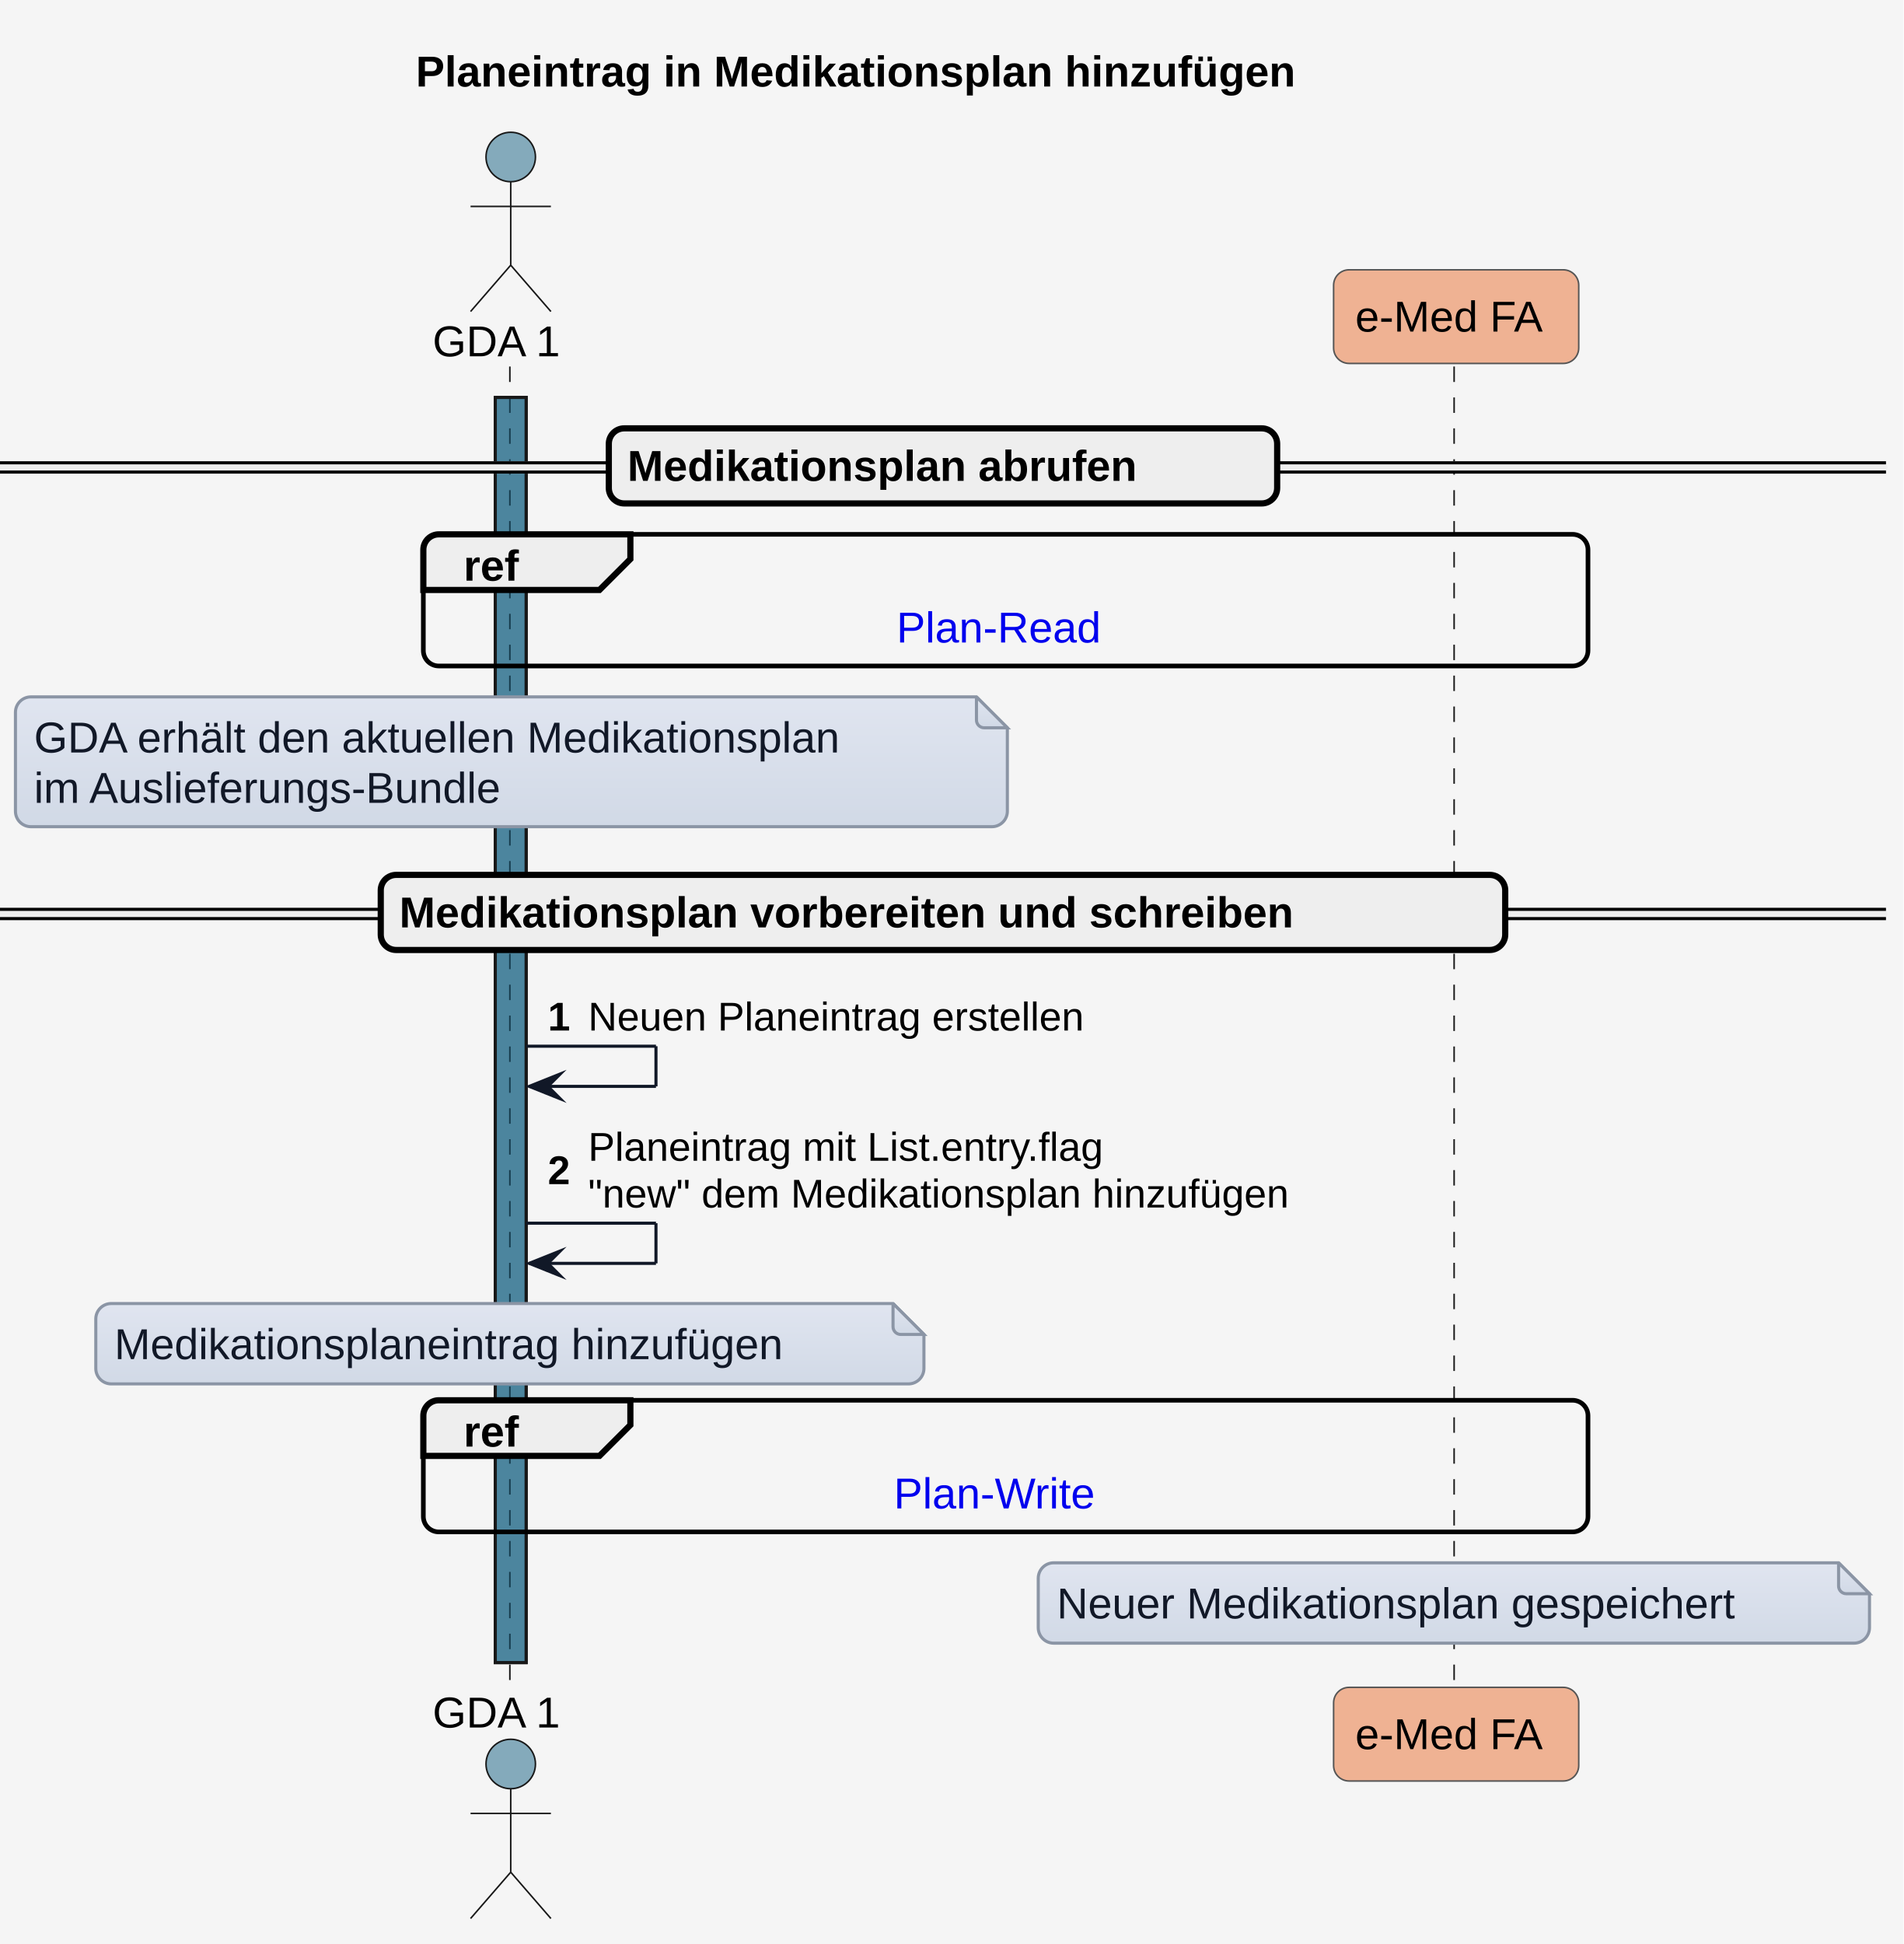
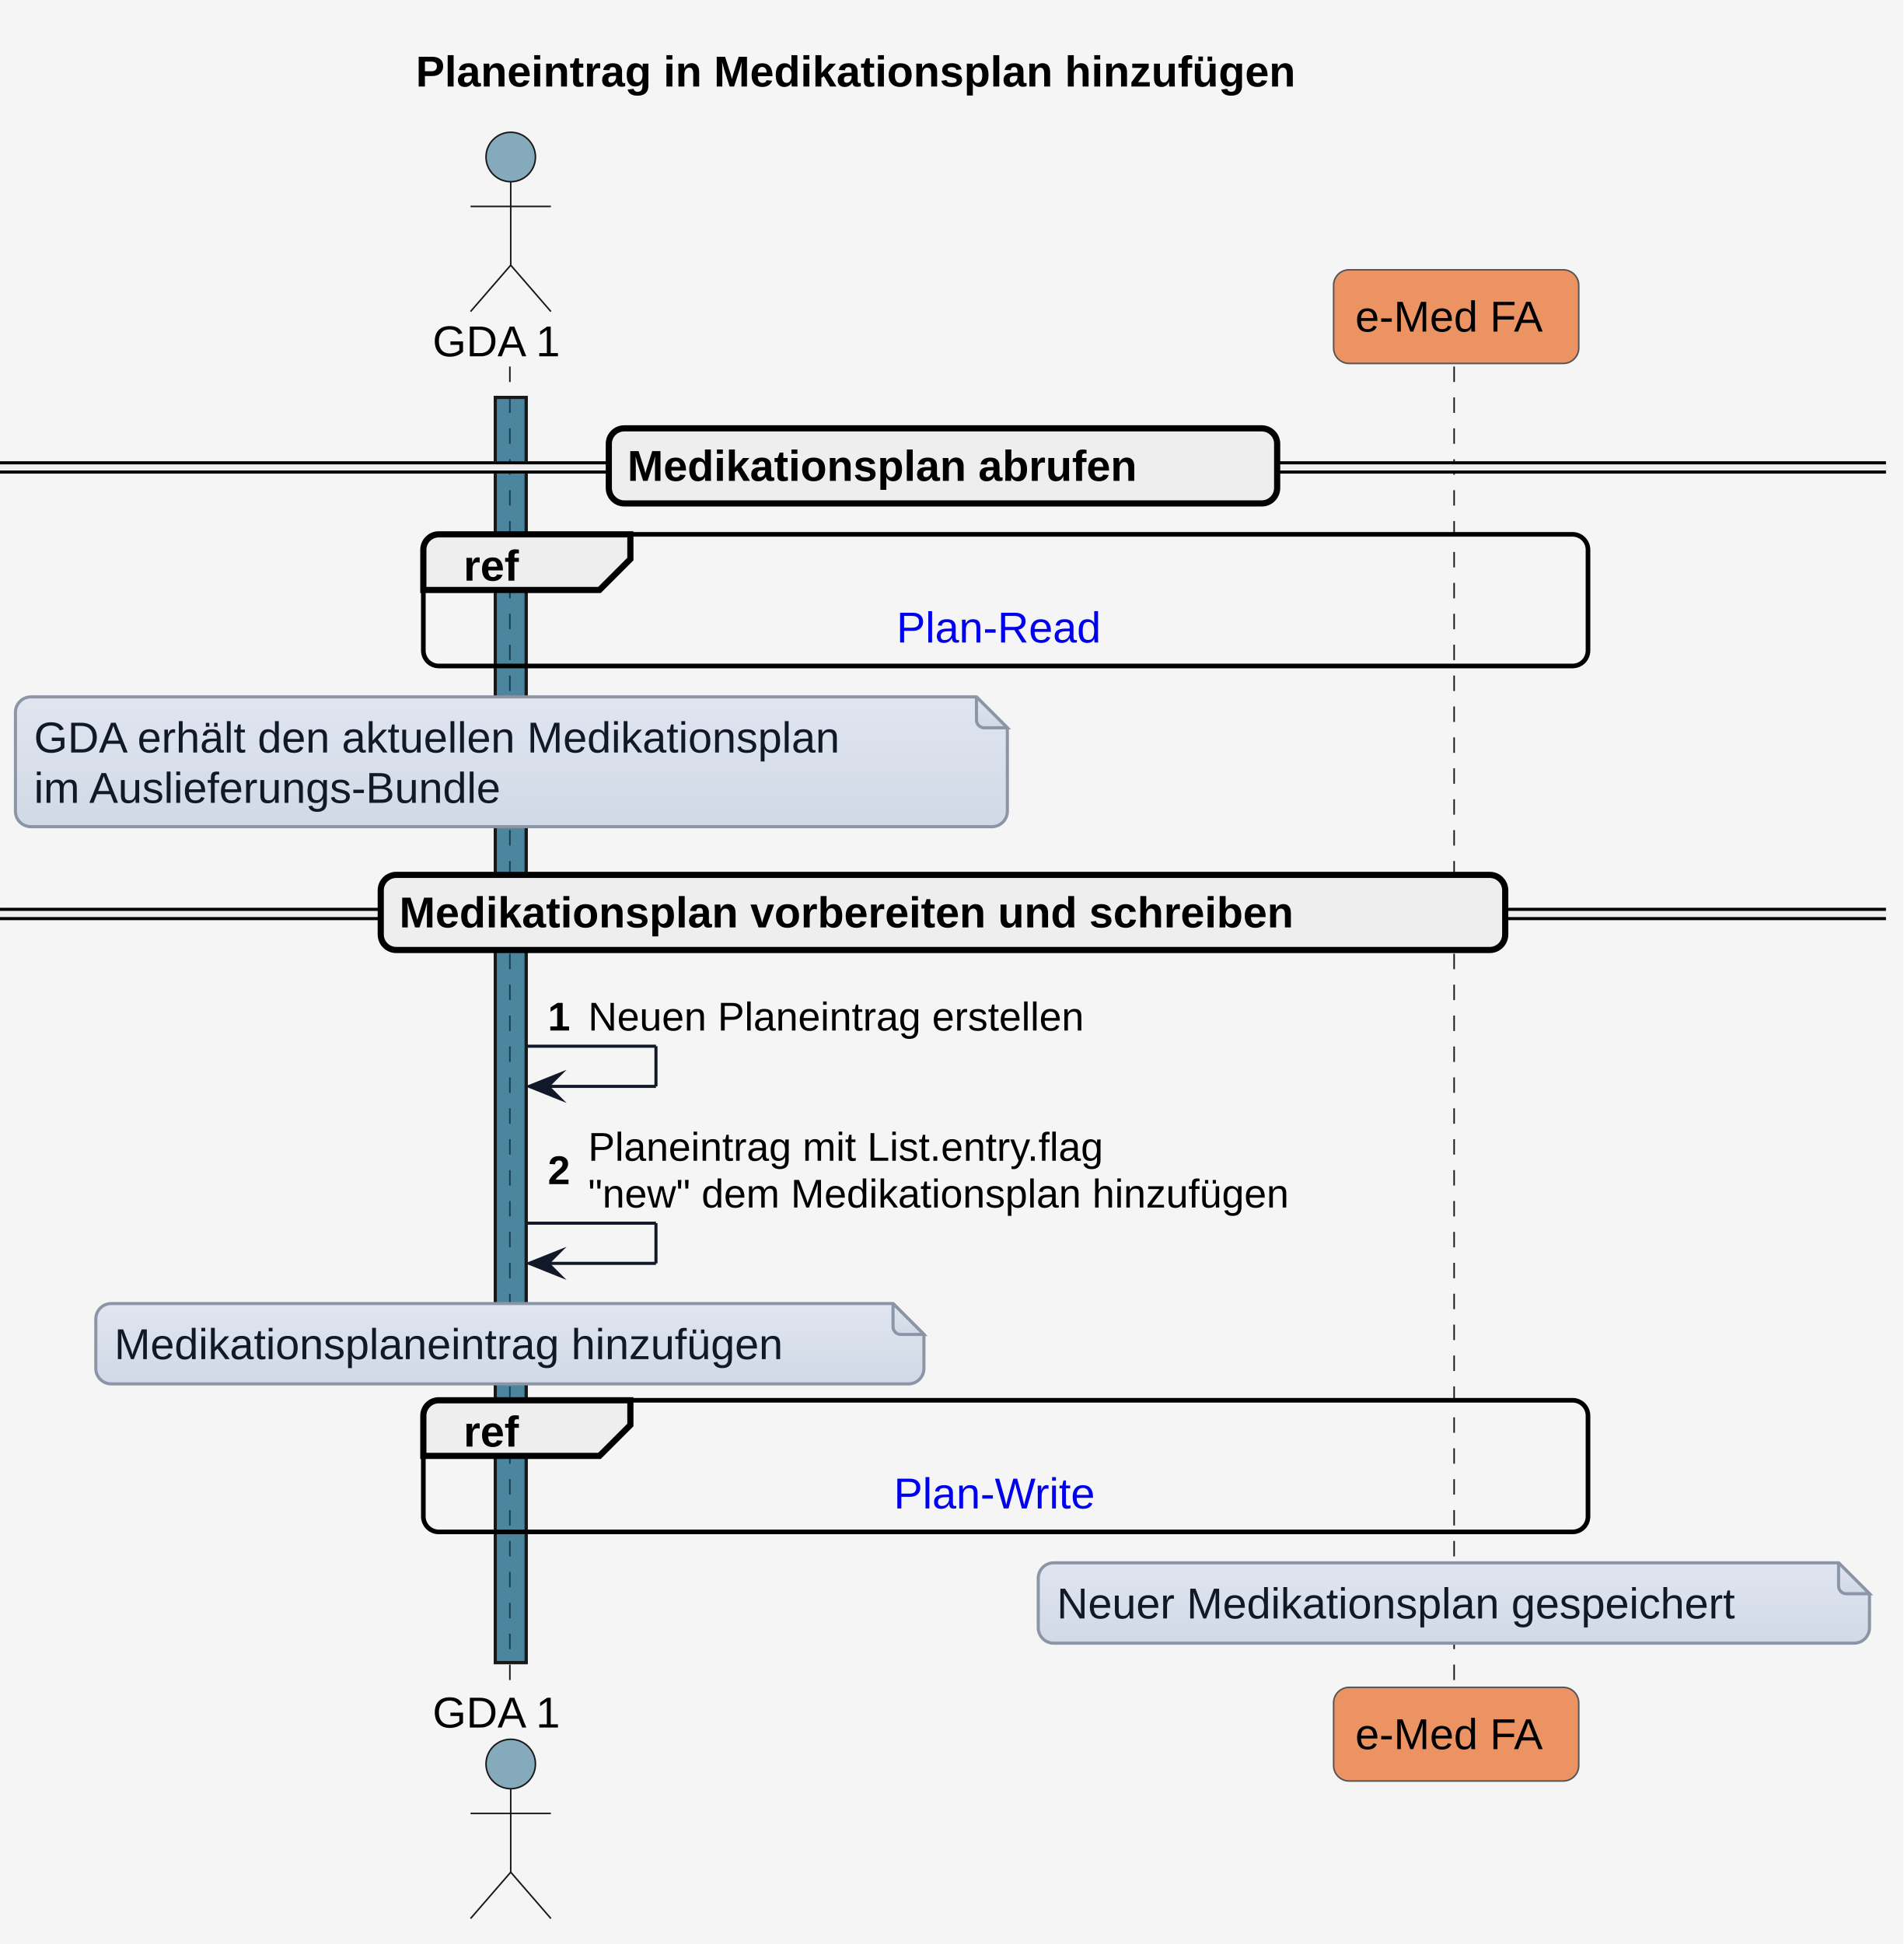
<svg xmlns="http://www.w3.org/2000/svg" xmlns:xlink="http://www.w3.org/1999/xlink" version="1.1" data-diagram-type="SEQUENCE" style="width:616px;height:629px;background:#F5F5F5;" width="616px" height="629px" viewBox="0 0 616 629" zoomAndPan="magnify" preserveAspectRatio="none" contentStyleType="text/css">
  <defs>
-     <linearGradient x1="50%" y1="0%" x2="50%" y2="100%" id="g1lsh0lu5e4hi60">
+     <linearGradient x1="50%" y1="0%" x2="50%" y2="100%" id="g1icqpsfc9dest0">
      <stop stop-color="#E0E5F0" offset="0%" />
      <stop stop-color="#D1D9E6" offset="100%" />
    </linearGradient>
  </defs>
  <g>
    <rect x="0" y="0" width="616" height="629" fill="#F5F5F5" style="stroke:none;stroke-width:1;" />
    <g class="title" data-source-line="1">
      <text x="134.556" y="27.995" fill="#000000" font-size="14" lengthAdjust="spacing" textLength="340.225" font-weight="700" font-family="'Arial'">Planeintrag in Medikationsplan hinzufügen</text>
    </g>
    <g>
      <rect x="160.282" y="128.594" width="10" height="409.367" fill="#156082" fill-opacity="0.502" style="stroke:#181818;stroke-width:1;" />
    </g>
    <g class="participant-lifeline" data-qualified-name="GDA_1" data-entity-uid="part1" id="part1-lifeline" data-source-line="52">
      <g>
        <rect x="161.282" y="118.594" width="8" height="428.367" fill="#000000" fill-opacity="0" />
        <line x1="165" y1="118.594" x2="165" y2="546.961" style="stroke:#181818;stroke-width:0.5;stroke-dasharray:5,5;" />
      </g>
    </g>
    <g class="participant-lifeline" data-qualified-name="eMed_FA" data-entity-uid="part2" id="part2-lifeline" data-source-line="53">
      <g>
        <rect x="467.242" y="118.594" width="8" height="428.367" fill="#000000" fill-opacity="0" />
        <line x1="470.58" y1="118.594" x2="470.58" y2="546.961" style="stroke:#181818;stroke-width:0.5;stroke-dasharray:5,5;" />
      </g>
    </g>
    <g class="participant participant-head" data-qualified-name="GDA_1" data-entity-uid="part1" id="part1-head" data-source-line="52">
      <text x="140" y="115.292" fill="#000000" font-size="14" lengthAdjust="spacing" textLength="44.563" font-family="'Arial'">GDA 1</text>
      <ellipse cx="165.282" cy="50.797" rx="8" ry="8" fill="#156082" fill-opacity="0.502" style="stroke:#181818;stroke-width:0.5;" />
      <path d="M165.282,58.797 L165.282,85.797 M152.282,66.797 L178.282,66.797 M165.282,85.797 L152.282,100.797 M165.282,85.797 L178.282,100.797" style="stroke:#181818;stroke-width:0.5;" fill="none" />
    </g>
    <g class="participant participant-tail" data-qualified-name="GDA_1" data-entity-uid="part1" id="part1-tail" data-source-line="52">
      <text x="140" y="558.956" fill="#000000" font-size="14" lengthAdjust="spacing" textLength="44.563" font-family="'Arial'">GDA 1</text>
      <ellipse cx="165.282" cy="570.758" rx="8" ry="8" fill="#156082" fill-opacity="0.502" style="stroke:#181818;stroke-width:0.5;" />
      <path d="M165.282,578.758 L165.282,605.758 M152.282,586.758 L178.282,586.758 M165.282,605.758 L152.282,620.758 M165.282,605.758 L178.282,620.758" style="stroke:#181818;stroke-width:0.5;" fill="none" />
    </g>
    <g class="participant participant-head" data-qualified-name="eMed_FA" data-entity-uid="part2" id="part2-head" data-source-line="53">
-       <rect x="431.58" y="87.297" width="79.324" height="30.297" fill="#E97132" fill-opacity="0.502" style="stroke:#555555;stroke-width:0.5;" rx="5" ry="5" />
+       <rect x="431.58" y="87.297" width="79.324" height="30.297" fill="#E97232" fill-opacity="0.741" style="stroke:#555555;stroke-width:0.5;" rx="5" ry="5" />
      <text x="438.58" y="107.292" fill="#000000" font-size="14" lengthAdjust="spacing" textLength="65.324" font-family="'Arial'">e-Med FA</text>
    </g>
    <g class="participant participant-tail" data-qualified-name="eMed_FA" data-entity-uid="part2" id="part2-tail" data-source-line="53">
-       <rect x="431.58" y="545.961" width="79.324" height="30.297" fill="#E97132" fill-opacity="0.502" style="stroke:#555555;stroke-width:0.5;" rx="5" ry="5" />
+       <rect x="431.58" y="545.961" width="79.324" height="30.297" fill="#E97232" fill-opacity="0.741" style="stroke:#555555;stroke-width:0.5;" rx="5" ry="5" />
      <text x="438.58" y="565.956" fill="#000000" font-size="14" lengthAdjust="spacing" textLength="65.324" font-family="'Arial'">e-Med FA</text>
    </g>
    <g>
      <rect x="160.282" y="128.594" width="10" height="409.367" fill="#156082" fill-opacity="0.502" style="stroke:#181818;stroke-width:1;" />
    </g>
    <rect x="0" y="149.742" width="610.336" height="3" fill="#EEEEEE" style="stroke:#EEEEEE;stroke-width:1;" rx="5" ry="5" />
    <line x1="0" y1="149.742" x2="610.336" y2="149.742" style="stroke:#000000;stroke-width:1;" />
    <line x1="0" y1="152.742" x2="610.336" y2="152.742" style="stroke:#000000;stroke-width:1;" />
    <rect x="197.023" y="138.594" width="216.289" height="24.297" fill="#EEEEEE" style="stroke:#000000;stroke-width:2;" rx="5" ry="5" />
    <text x="203.023" y="155.589" fill="#000000" font-size="14" lengthAdjust="spacing" textLength="197.415" font-weight="700" font-family="'Arial'">Medikationsplan abrufen</text>
    <rect x="137" y="172.891" width="376.904" height="42.594" fill="none" style="stroke:#000000;stroke-width:1.5;" rx="5" ry="5" />
    <path d="M142,172.891 L204,172.891 L204,180.891 L194,190.891 L137,190.891 L137,177.891 A5,5 0 0 1 142,172.891" style="stroke:#000000;stroke-width:2;" fill="#EEEEEE" />
    <text x="150" y="187.886" fill="#000000" font-size="14" lengthAdjust="spacing" textLength="22.49" font-weight="700" font-family="'Arial'">ref</text>
    <a target="_top" href="interactions.html#sequenzdiagramm-plan-read" xlink:href="interactions.html#sequenzdiagramm-plan-read" xlink:type="simple" xlink:actuate="onRequest" xlink:show="new" title="interactions.html#sequenzdiagramm-plan-read" xlink:title="interactions.html#sequenzdiagramm-plan-read">
      <text x="290.131" y="207.886" fill="#0000EE" font-size="14" lengthAdjust="spacing" textLength="70.643" font-family="'Arial'">Plan-Read</text>
    </a>
-     <path d="M5,230.484 L5,262.484 A5,5 0 0 0 10,267.484 L321,267.484 A5,5 0 0 0 326,262.484 L326,235.484 L316,225.484 L10,225.484 A5,5 0 0 0 5,230.484" style="stroke:#8B95A5;stroke-width:1;" fill="url(#g1lsh0lu5e4hi60)" />
-     <path d="M316,225.484 L316,232.984 A2.5,2.5 0 0 0 318.5,235.484 L326,235.484 L316,225.484" style="stroke:#8B95A5;stroke-width:1;" fill="url(#g1lsh0lu5e4hi60)" />
+     <path d="M5,230.484 L5,262.484 A5,5 0 0 0 10,267.484 L321,267.484 A5,5 0 0 0 326,262.484 L326,235.484 L316,225.484 L10,225.484 A5,5 0 0 0 5,230.484" style="stroke:#8B95A5;stroke-width:1;" fill="url(#g1icqpsfc9dest0)" />
+     <path d="M316,225.484 L316,232.984 A2.5,2.5 0 0 0 318.5,235.484 L326,235.484 L316,225.484" style="stroke:#8B95A5;stroke-width:1;" fill="url(#g1icqpsfc9dest0)" />
    <text x="11" y="243.48" fill="#111827" font-size="14" lengthAdjust="spacing" textLength="296.003" font-family="'Arial'">GDA erhält den aktuellen Medikationsplan</text>
    <text x="11" y="259.776" fill="#111827" font-size="14" lengthAdjust="spacing" textLength="171.131" font-family="'Arial'">im Auslieferungs-Bundle</text>
    <rect x="0" y="294.227" width="610.336" height="3" fill="#EEEEEE" style="stroke:#EEEEEE;stroke-width:1;" rx="5" ry="5" />
    <line x1="0" y1="294.227" x2="610.336" y2="294.227" style="stroke:#000000;stroke-width:1;" />
    <line x1="0" y1="297.227" x2="610.336" y2="297.227" style="stroke:#000000;stroke-width:1;" />
    <rect x="123.219" y="283.078" width="363.897" height="24.297" fill="#EEEEEE" style="stroke:#000000;stroke-width:2;" rx="5" ry="5" />
    <text x="129.219" y="300.073" fill="#000000" font-size="14" lengthAdjust="spacing" textLength="345.023" font-weight="700" font-family="'Arial'">Medikationsplan vorbereiten und schreiben</text>
    <g class="message" data-entity-1="part1" data-entity-2="part1" id="msg1" data-source-line="71">
      <line x1="170.282" y1="338.508" x2="212.282" y2="338.508" style="stroke:#111827;stroke-width:1;" />
      <line x1="212.282" y1="338.508" x2="212.282" y2="351.508" style="stroke:#111827;stroke-width:1;" />
      <line x1="171.282" y1="351.508" x2="212.282" y2="351.508" style="stroke:#111827;stroke-width:1;" />
      <polygon points="181.282,347.508,171.282,351.508,181.282,355.508,177.282,351.508" fill="#111827" style="stroke:#111827;stroke-width:1;stroke-linejoin:miter;stroke-miterlimit:10;" />
      <text x="177.282" y="333.442" fill="#000000" font-size="13" lengthAdjust="spacing" textLength="9.045" font-weight="700" font-family="'Arial'">1</text>
      <text x="190.327" y="333.442" fill="#000000" font-size="13" lengthAdjust="spacing" textLength="181.302" font-family="'Arial'">Neuen Planeintrag erstellen</text>
    </g>
    <g class="message" data-entity-1="part1" data-entity-2="part1" id="msg2" data-source-line="72">
      <line x1="170.282" y1="395.773" x2="212.282" y2="395.773" style="stroke:#111827;stroke-width:1;" />
      <line x1="212.282" y1="395.773" x2="212.282" y2="408.773" style="stroke:#111827;stroke-width:1;" />
      <line x1="171.282" y1="408.773" x2="212.282" y2="408.773" style="stroke:#111827;stroke-width:1;" />
      <polygon points="181.282,404.773,171.282,408.773,181.282,412.773,177.282,408.773" fill="#111827" style="stroke:#111827;stroke-width:1;stroke-linejoin:miter;stroke-miterlimit:10;" />
      <text x="177.282" y="383.141" fill="#000000" font-size="13" lengthAdjust="spacing" textLength="9.045" font-weight="700" font-family="'Arial'">2</text>
      <text x="190.327" y="375.575" fill="#000000" font-size="13" lengthAdjust="spacing" textLength="193.572" font-family="'Arial'">Planeintrag mit List.entry.flag</text>
      <text x="190.327" y="390.707" fill="#000000" font-size="13" lengthAdjust="spacing" textLength="258.915" font-family="'Arial'">"new" dem Medikationsplan hinzufügen</text>
    </g>
-     <path d="M31,426.773 L31,442.773 A5,5 0 0 0 36,447.773 L294,447.773 A5,5 0 0 0 299,442.773 L299,431.773 L289,421.773 L36,421.773 A5,5 0 0 0 31,426.773" style="stroke:#8B95A5;stroke-width:1;" fill="url(#g1lsh0lu5e4hi60)" />
-     <path d="M289,421.773 L289,429.273 A2.5,2.5 0 0 0 291.5,431.773 L299,431.773 L289,421.773" style="stroke:#8B95A5;stroke-width:1;" fill="url(#g1lsh0lu5e4hi60)" />
+     <path d="M31,426.773 L31,442.773 A5,5 0 0 0 36,447.773 L294,447.773 A5,5 0 0 0 299,442.773 L299,431.773 L289,421.773 L36,421.773 A5,5 0 0 0 31,426.773" style="stroke:#8B95A5;stroke-width:1;" fill="url(#g1icqpsfc9dest0)" />
+     <path d="M289,421.773 L289,429.273 A2.5,2.5 0 0 0 291.5,431.773 L299,431.773 L289,421.773" style="stroke:#8B95A5;stroke-width:1;" fill="url(#g1icqpsfc9dest0)" />
    <text x="37" y="439.769" fill="#111827" font-size="14" lengthAdjust="spacing" textLength="247.065" font-family="'Arial'">Medikationsplaneintrag hinzufügen</text>
    <rect x="137" y="453.07" width="376.904" height="42.594" fill="none" style="stroke:#000000;stroke-width:1.5;" rx="5" ry="5" />
    <path d="M142,453.07 L204,453.07 L204,461.07 L194,471.07 L137,471.07 L137,458.07 A5,5 0 0 1 142,453.07" style="stroke:#000000;stroke-width:2;" fill="#EEEEEE" />
    <text x="150" y="468.065" fill="#000000" font-size="14" lengthAdjust="spacing" textLength="22.49" font-weight="700" font-family="'Arial'">ref</text>
    <a target="_top" href="interactions.html#plan-write" xlink:href="interactions.html#plan-write" xlink:type="simple" xlink:actuate="onRequest" xlink:show="new" title="interactions.html#plan-write" xlink:title="interactions.html#plan-write">
      <text x="289.238" y="488.065" fill="#0000EE" font-size="14" lengthAdjust="spacing" textLength="72.427" font-family="'Arial'">Plan-Write</text>
    </a>
-     <path d="M336,510.664 L336,526.664 A5,5 0 0 0 341,531.664 L600,531.664 A5,5 0 0 0 605,526.664 L605,515.664 L595,505.664 L341,505.664 A5,5 0 0 0 336,510.664" style="stroke:#8B95A5;stroke-width:1;" fill="url(#g1lsh0lu5e4hi60)" />
-     <path d="M595,505.664 L595,513.164 A2.5,2.5 0 0 0 597.5,515.664 L605,515.664 L595,505.664" style="stroke:#8B95A5;stroke-width:1;" fill="url(#g1lsh0lu5e4hi60)" />
+     <path d="M336,510.664 L336,526.664 A5,5 0 0 0 341,531.664 L600,531.664 A5,5 0 0 0 605,526.664 L605,515.664 L595,505.664 L341,505.664 A5,5 0 0 0 336,510.664" style="stroke:#8B95A5;stroke-width:1;" fill="url(#g1icqpsfc9dest0)" />
+     <path d="M595,505.664 L595,513.164 A2.5,2.5 0 0 0 597.5,515.664 L605,515.664 L595,505.664" style="stroke:#8B95A5;stroke-width:1;" fill="url(#g1icqpsfc9dest0)" />
    <text x="342" y="523.659" fill="#111827" font-size="14" lengthAdjust="spacing" textLength="248.336" font-family="'Arial'">Neuer Medikationsplan gespeichert</text>
  </g>
</svg>
